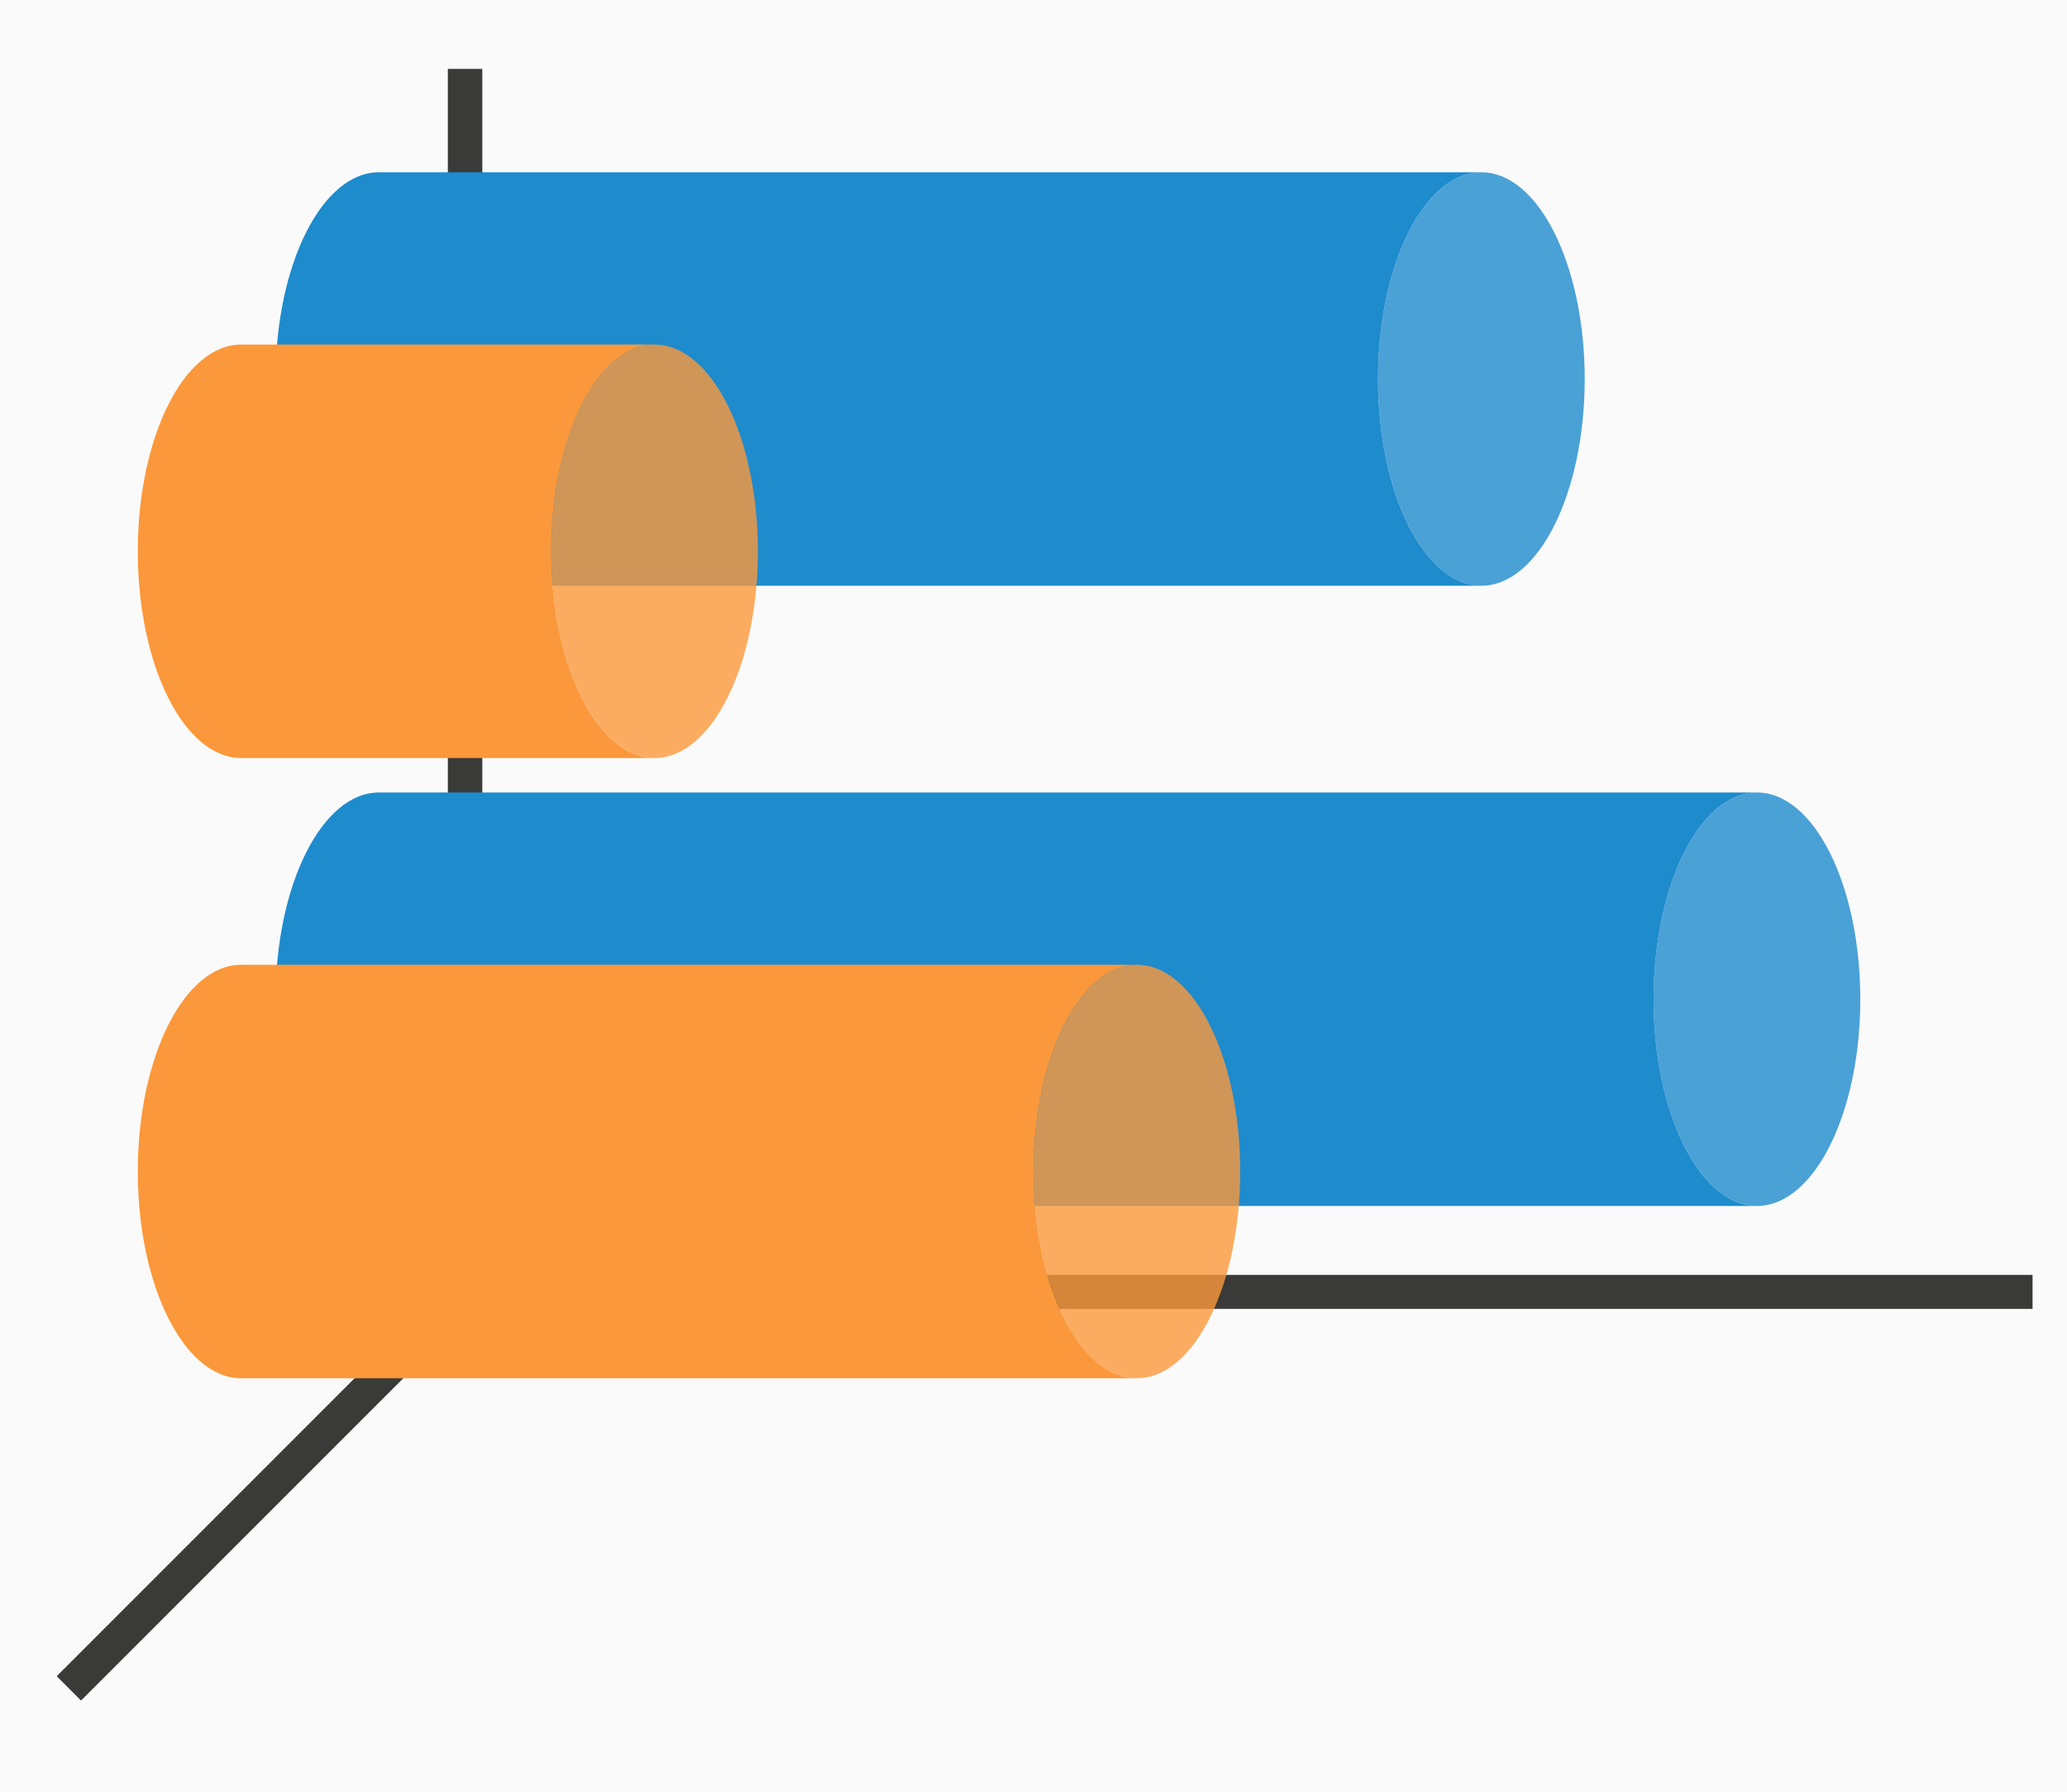
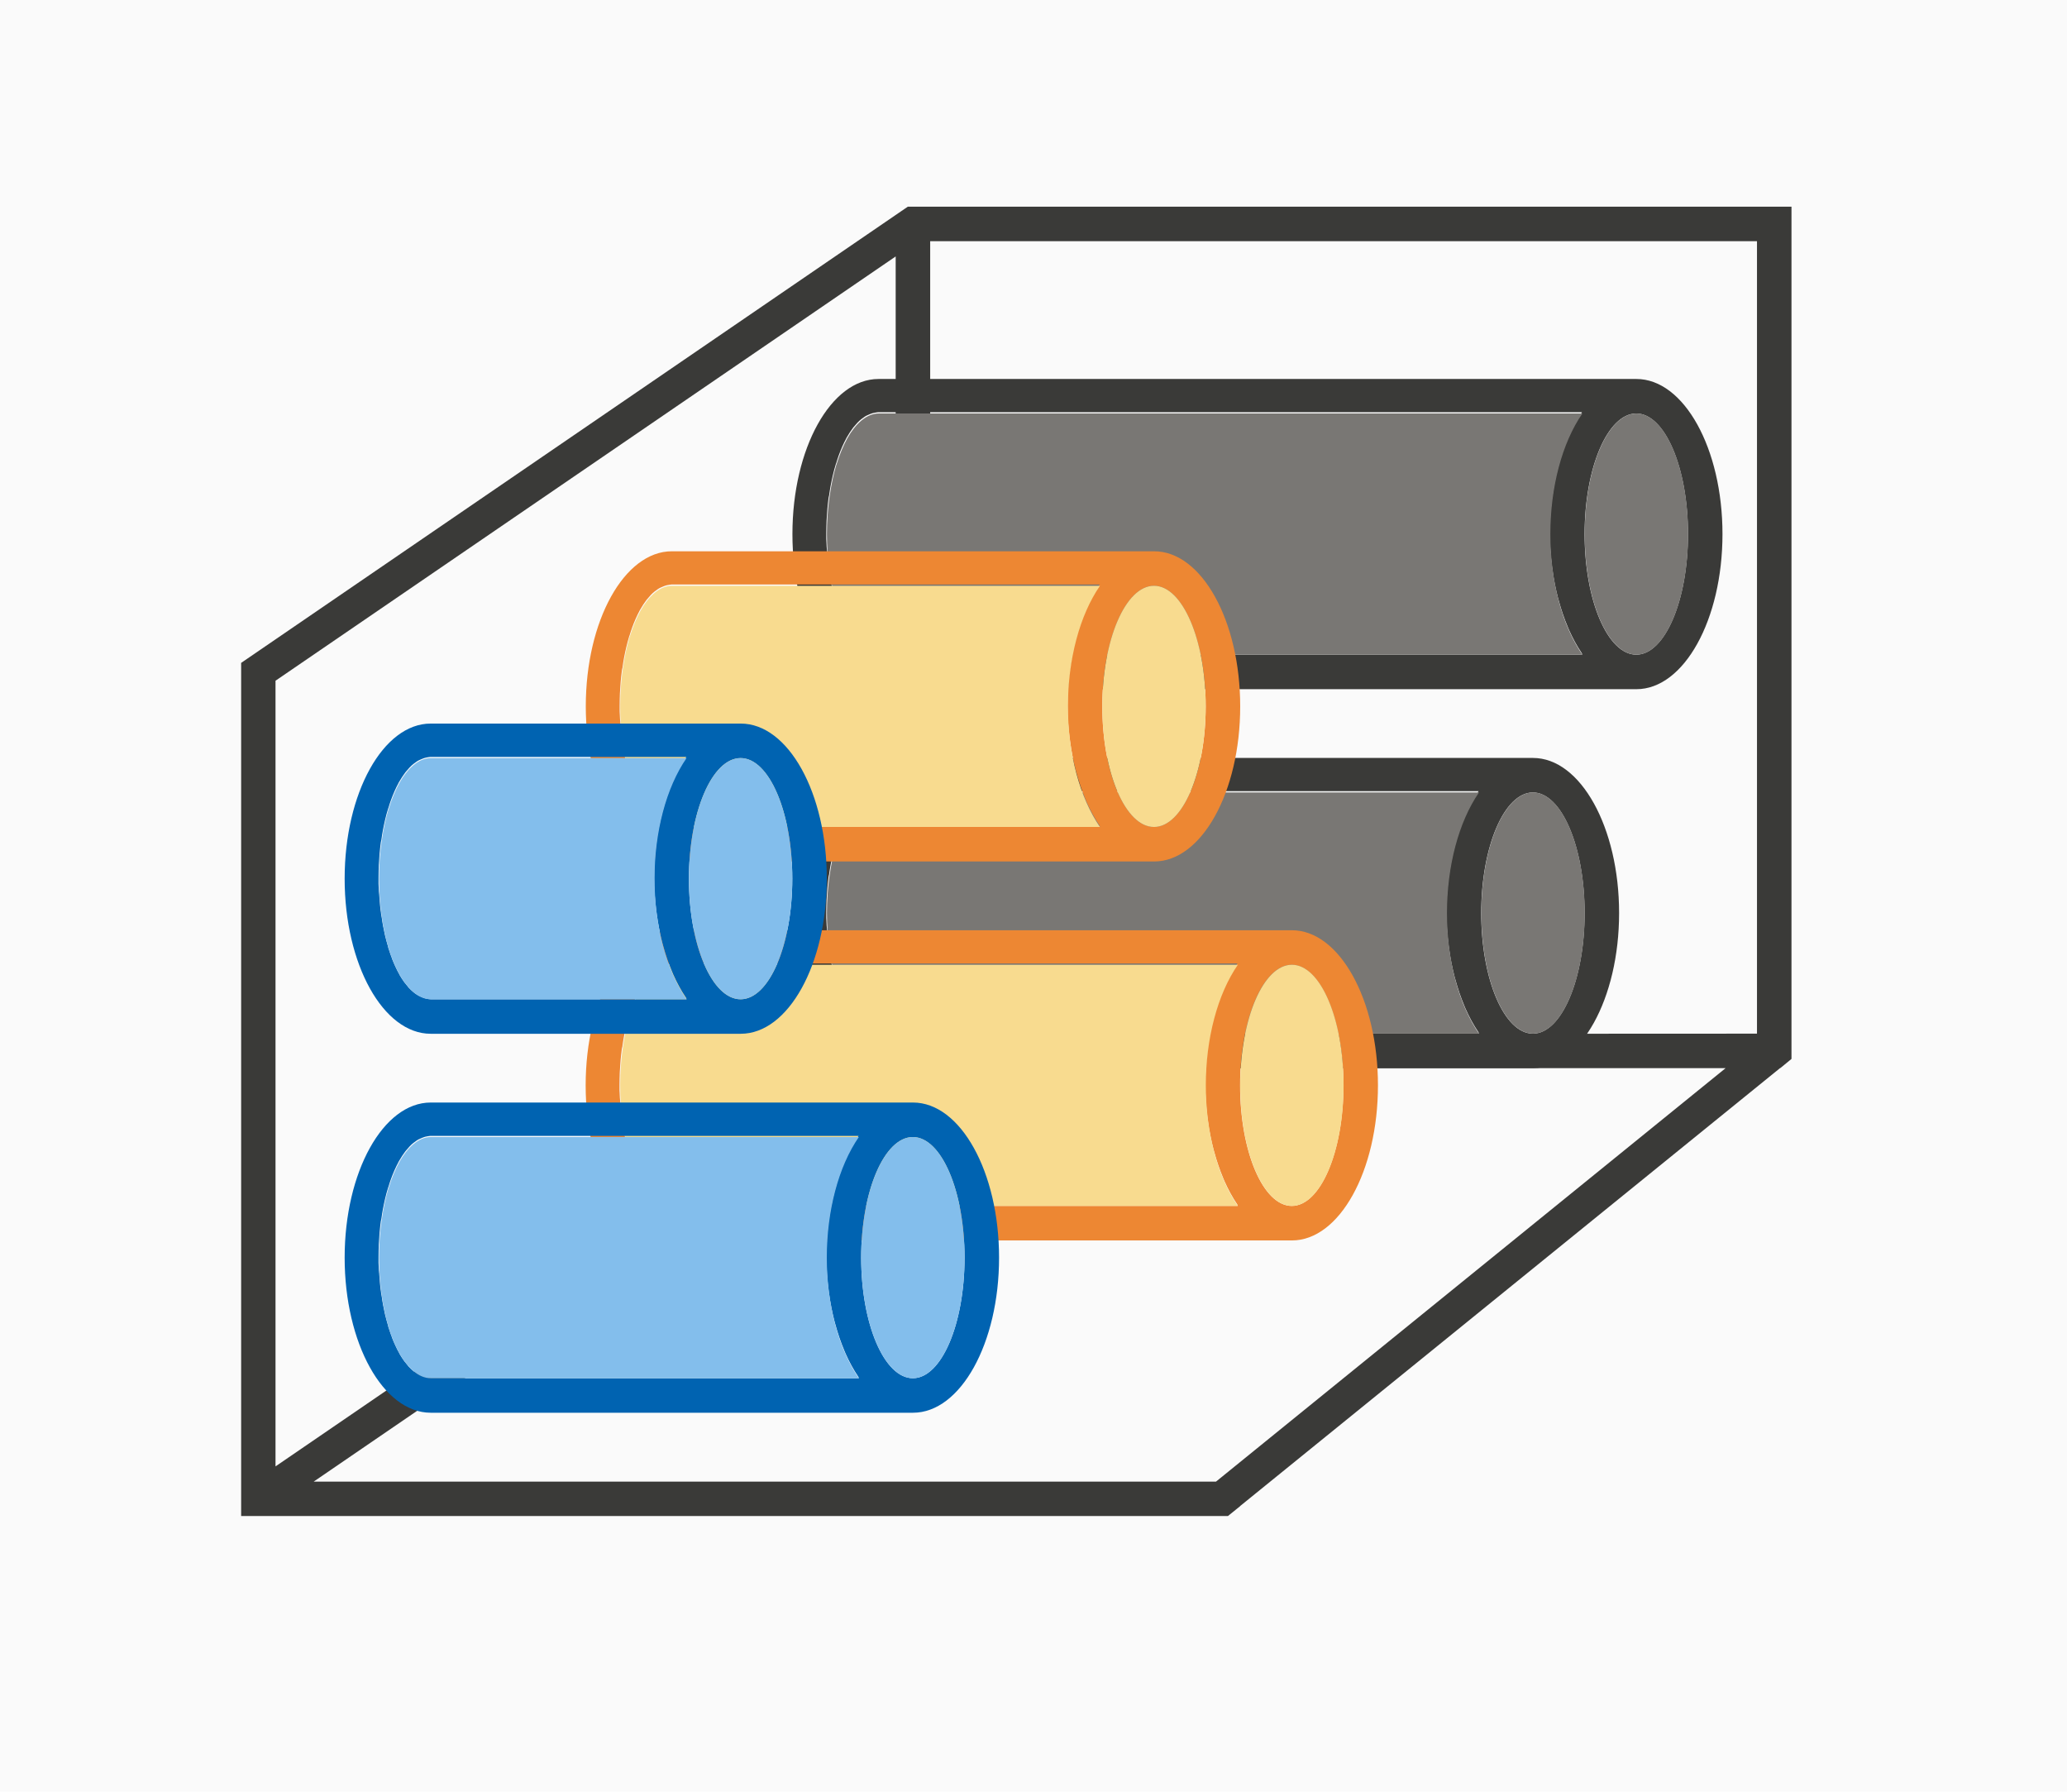
- <svg xmlns="http://www.w3.org/2000/svg" height="52" viewBox="0 0 60 52" width="60">
-   <path d="m0-0h60v52h-60z" fill="#fafafa" />
-   <path d="m0-0h60v52h-60z" fill="#fafafa" />
-   <path d="m14 37-12 12" fill="none" stroke="#3a3a38" />
-   <path d="m13 37h46v.987h-46z" fill="#3a3a38" />
-   <path d="m13 2h1v36h-1z" fill="#3a3a38" />
-   <path d="m11 5c-1.657 0-3 2.686-3 6s1.343 6 3 6h32a3 6 0 0 1 -3-6 3 6 0 0 1 3-6z" fill="#1e8bcd" />
-   <path d="m7 10a3 6 0 0 0 -3 6 3 6 0 0 0 3 6h12a3 6 0 0 1 -3-6 3 6 0 0 1 3-6z" fill="#fb983b" />
-   <ellipse cx="11" cy="-43" fill="#1e8bcd" opacity=".8" rx="6" ry="3" transform="rotate(90)" />
-   <ellipse cx="16" cy="-19" fill="#fb983b" opacity=".8" rx="6" ry="3" transform="rotate(90)" />
-   <path d="m11 23c-1.657 0-3 2.686-3 6s1.343 6 3 6h40a3 6 0 0 1 -3-6 3 6 0 0 1 3-6z" fill="#1e8bcd" />
-   <path d="m7 28c-1.657 0-3 2.686-3 6s1.343 6 3 6h26a3 6 0 0 1 -3-6 3 6 0 0 1 3-6z" fill="#fb983b" />
-   <g transform="rotate(90)">
-     <ellipse cx="29" cy="-51" fill="#1e8bcd" opacity=".8" rx="6" ry="3" />
-     <ellipse cx="34" cy="-33" fill="#fb983b" opacity=".8" rx="6" ry="3" />
-   </g>
+ <svg xmlns="http://www.w3.org/2000/svg" height="52" viewBox="0 0 15.875 13.758" width="60">
+   <path d="m0 0h15.875v13.758h-15.875z" fill="#fafafa" stroke-width=".265" />
+   <path d="m6.972 1.587-5.12 3.503v.201 6.149.201h7.408.171l.094-.076v-.001l4.147-3.363h.002l.085-.07v-.194-.006-6.344h-6.615zm.172.265h6.35v6.085l-6.35.003v-.003zm-.265.117v6.032l-4.763 3.259v-6.033zm.171 6.233h6.203l-3.914 3.175h-6.93z" fill="#3a3a38" />
+   <path d="m12.435 7.011c0-.658-.296-1.191-.661-1.191l-5.027 0c-.365 0-.661.533-.661 1.191 0 .658.296 1.191.661 1.191l5.027-0c.365-0.0.661-.533.661-1.191zm-.265 0c0 .511-.178.926-.397.926s-.397-.415-.397-.926c0-.511.178-.926.397-.926s.397.415.397.926zm-.812.926-4.197 0h-.415c-.009-0-.018-.002-.027-.004-.007-.001-.014-.003-.021-.005-.005-.002-.011-.004-.016-.006-.008-.003-.015-.006-.023-.01-.006-.003-.012-.007-.019-.011-.009-.006-.018-.012-.026-.019-.012-.01-.025-.022-.037-.035-.005-.006-.01-.012-.015-.019-.003-.003-.006-.007-.008-.01-.004-.004-.007-.008-.011-.013-0-.001-.001-.001-.001-.002-.001-.001-.001-.002-.002-.003-.011-.015-.021-.031-.031-.048l-.001-.001c-0-.001-.001-.001-.001-.002-.001-.002-.001-.003-.002-.005-.009-.016-.018-.033-.026-.051l-.001-.002c-.001-.001-.001-.003-.002-.004-.008-.018-.017-.037-.024-.056-.001-.002-.001-.003-.002-.005-.001-.002-.001-.004-.002-.007-.008-.02-.015-.041-.022-.063-0-.001-.001-.002-.001-.003-.001-.002-.001-.003-.002-.005-0-.001-.001-.002-.001-.004-0-.001-.001-.002-.001-.003-0-.002-.001-.003-.001-.005-0-0.0 0-0 0-.001-.005-.017-.01-.035-.015-.053-.001-.003-.001-.005-.002-.008-.001-.005-.002-.01-.004-.016-.004-.017-.008-.034-.011-.051-.002-.011-.005-.022-.007-.034-.004-.021-.007-.042-.01-.063-0-.002-.001-.003-.001-.005-0-.002-0-.004-.001-.007l-.001-.004c-.001-.006-.002-.012-.003-.019-0-.001 0-.002 0-.003-.002-.013-.004-.026-.005-.039-.002-.014-.003-.027-.004-.041-.002-.021-.003-.042-.005-.063-0-.002-0-.004-.001-.006-0-.004-0-.008-.001-.012-.001-.021-.002-.041-.003-.062-0-.015-0-.03-0-.045 0-.031.001-.062.002-.093.003-.062.008-.122.016-.181 0-.002 0-.003.001-.005.001-.003.001-.005.002-.008l.001-.004c.003-.024.007-.048.011-.071.011-.059.024-.115.04-.167 0-.001 0-.002.001-.003.001-.003.002-.006.003-.008.006-.02.012-.039.019-.058.017-.047.036-.09.057-.129v-.001c.002-.003.004-.007.006-.01.014-.025.03-.049.045-.069.001-.001.002-.003.003-.004.001-.002.003-.004.005-.006.018-.022.036-.042.055-.057.009-.007.017-.013.026-.019.006-.004.012-.008.019-.011.008-.004.015-.007.023-.01.005-.002.011-.004.016-.006.007-.002.014-.004.021-.005.009-.002.018-.003.027-.004h.415l4.196-0c-.038.055-.072.118-.102.186-.002.004-.003.008-.005.011-.027.063-.051.131-.07.202-.003.01-.005.019-.008.029-.018.071-.033.145-.043.221-.001.007-.002.013-.003.02-.01.083-.016.169-.016.256 0.0.086.006.171.016.253.001.01.003.019.004.029.01.076.025.15.043.22.002.007.004.014.006.021.019.07.042.137.068.199.003.008.007.016.01.024.029.065.062.126.099.18z" fill="#3a3a38" />
+   <path d="m12.171 7.011c0-.511-.178-.926-.397-.926-.219 0-.397.415-.397.926s.178.926.397.926c.219 0 .397-.415.397-.926zm-.812.926c-.156-.226-.246-.566-.246-.926 0-.36.09-.7.246-.926l-4.196 0h-.415c-.045 0-.09.019-.132.054-.019.016-.038.035-.055.057-.001.002-.003.004-.005.006-.017.022-.033.046-.048.073-.031.056-.059.123-.082.197-.001.003-.002.005-.003.008-.022.073-.039.154-.051.24-.001.004-.001.008-.002.011-.012.089-.019.182-.019.279 0.0.094.007.184.018.271.001.006.002.012.003.019 0.0.001-0.0.001 0 .002.012.085.029.165.051.238 0.0.002.001.003.001.005 0.0.001.001.002.001.003.023.075.051.142.083.199.015.027.031.051.048.072.003.004.005.007.008.01.017.02.034.039.052.054.042.035.087.054.132.054h.415z" fill="#797774" />
+   <path d="m10.583 8.334c0-.658-.296-1.191-.661-1.191l-4.763 0c-.365 0-.661.533-.661 1.191 0 .658.296 1.191.661 1.191l4.763-0c.365-0.0.661-.533.661-1.191zm-.265 0c0 .511-.178.926-.397.926-.219 0-.397-.415-.397-.926s.178-.926.397-.926c.219 0 .397.415.397.926zm-.812.926-3.933 0h-.415c-.009-0-.018-.002-.027-.004-.007-.001-.014-.003-.021-.005-.005-.002-.011-.004-.016-.006-.008-.003-.015-.006-.023-.01-.006-.003-.012-.007-.019-.011-.009-.006-.018-.012-.026-.019-.012-.01-.025-.022-.037-.035-.005-.006-.01-.012-.015-.019-.003-.003-.006-.007-.008-.01-.004-.004-.007-.008-.011-.013-0-.001-.001-.001-.001-.002-.001-.001-.001-.002-.002-.003-.011-.015-.021-.031-.031-.048l-.001-.001c-0-.001-.001-.001-.001-.002-.001-.002-.001-.003-.002-.005-.009-.016-.018-.033-.026-.051l-.001-.002c-.001-.001-.001-.003-.002-.004-.008-.018-.017-.037-.024-.056-.001-.002-.001-.003-.002-.005-.001-.002-.001-.004-.002-.007-.008-.02-.015-.041-.022-.063-0-.001-.001-.002-.001-.003-.001-.002-.001-.003-.002-.005-0-.001-.001-.002-.001-.004-0-.001-.001-.002-.001-.003-0-.002-.001-.003-.001-.005-0-0.0 0-0 0-.001-.005-.017-.01-.035-.015-.053-.001-.003-.001-.005-.002-.008-.001-.005-.002-.01-.004-.016-.004-.017-.008-.034-.011-.051-.002-.011-.005-.022-.007-.034-.004-.021-.007-.042-.01-.063-0-.002-.001-.003-.001-.005-0-.002-0-.004-.001-.007l-.001-.004c-.001-.006-.002-.012-.003-.019-0-.001 0-.002 0-.003-.002-.013-.004-.026-.005-.039-.002-.014-.003-.027-.004-.041-.002-.021-.003-.042-.005-.063-0-.002-0-.004-.001-.006-0-.004-0-.008-.001-.012-.001-.021-.002-.041-.003-.062-0-.015-0-.03-0-.045 0-.031.001-.062.002-.093.003-.062.008-.122.016-.181 0-.002 0-.003.001-.005.001-.003.001-.005.002-.008l.001-.004c.003-.024.007-.048.011-.071.011-.059.024-.115.04-.167 0-.001 0-.002.001-.003.001-.003.002-.006.003-.008.006-.02.012-.039.019-.058.017-.047.036-.09.057-.129v-.001c.002-.003.004-.007.006-.01.014-.025.03-.049.045-.069.001-.001.002-.003.003-.004.001-.002.003-.004.005-.006.018-.022.036-.042.055-.057.009-.007.017-.013.026-.019.006-.004.012-.008.019-.011.008-.004.015-.007.023-.01.005-.002.011-.004.016-.006.007-.002.014-.004.021-.005.009-.002.018-.003.027-.004h.415l3.932-0c-.038.055-.072.118-.102.186-.002.004-.003.008-.005.011-.027.063-.051.131-.07.202-.003.01-.005.019-.008.029-.018.071-.033.145-.043.221-.001.007-.002.013-.003.02-.01.083-.016.169-.016.256 0.0.086.006.171.016.253.001.01.003.019.004.029.01.076.025.15.043.22.002.007.004.014.006.021.019.07.042.137.068.199.003.008.007.016.01.024.029.065.062.126.099.18z" fill="#ed8733" />
+   <path d="m10.319 8.334c0-.511-.178-.926-.397-.926s-.397.415-.397.926.178.926.397.926.397-.415.397-.926zm-.812.926c-.156-.226-.246-.566-.246-.926 0-.36.09-.7.246-.926l-3.932 0h-.415c-.045 0-.09.019-.132.054-.019.016-.038.035-.055.057-.001.002-.003.004-.005.006-.017.022-.033.046-.048.073-.031.056-.059.123-.082.197-.001.003-.002.005-.003.008-.022.073-.039.154-.051.24-.001.004-.001.008-.002.011-.012.089-.019.182-.019.279 0.0.094.007.184.018.271.001.006.002.012.003.019 0.0.001-0.0.001 0 .002.012.085.029.165.051.238 0.0.002.001.003.001.005 0.0.001.001.002.001.003.023.075.051.142.083.199.015.027.031.051.048.072.003.004.005.007.008.01.017.02.034.039.052.054.042.035.087.054.132.054h.415z" fill="#f8db8f" />
+   <path d="m7.673 9.657c0-.658-.296-1.191-.661-1.191l-3.704 0c-.365 0-.661.533-.661 1.191 0 .658.296 1.191.661 1.191l3.704-0c.365 0 .661-.533.661-1.191zm-.265 0c0 .511-.178.926-.397.926-.219 0-.397-.415-.397-.926 0-.511.178-.926.397-.926.219 0 .397.415.397.926zm-.812.926-2.874 0h-.415c-.009-0-.018-.002-.027-.004-.007-.001-.014-.003-.021-.005-.005-.002-.011-.004-.016-.006-.008-.003-.015-.006-.023-.01-.006-.003-.012-.007-.019-.011-.009-.006-.018-.012-.026-.019-.012-.01-.025-.022-.037-.035-.005-.006-.01-.012-.015-.019-.003-.003-.006-.007-.008-.01-.004-.004-.007-.009-.011-.013-0-.001-.001-.001-.001-.002-.001-.001-.001-.002-.002-.003-.011-.015-.021-.031-.031-.048l-.001-.001c-0-.001-.001-.001-.001-.002-.001-.002-.001-.003-.002-.005-.009-.016-.018-.033-.026-.051l-.001-.002c-.001-.001-.001-.003-.002-.004-.008-.018-.017-.037-.024-.056-.001-.002-.001-.003-.002-.005-.001-.002-.001-.004-.002-.007-.008-.02-.015-.041-.022-.063-0-.001-.001-.002-.001-.003-.001-.002-.001-.003-.002-.005-0-.001-.001-.002-.001-.004-0-.001-.001-.002-.001-.003-0-.002-.001-.003-.001-.005-0-0.0 0-0 0-.001-.005-.017-.01-.035-.015-.053-.001-.003-.001-.005-.002-.008-.001-.005-.002-.01-.004-.015-.004-.017-.008-.034-.011-.051-.002-.011-.005-.022-.007-.034-.004-.021-.007-.042-.01-.063-0-.002-.001-.003-.001-.005-0-.002-0-.004-.001-.007l-.001-.004c-.001-.006-.002-.012-.003-.019-0-.001 0-.002 0-.003-.002-.013-.004-.026-.005-.039-.002-.014-.003-.027-.004-.041-.002-.021-.003-.042-.005-.063-0-.002-0-.004-.001-.006-0-.004-0-.008-.001-.012-.001-.021-.002-.041-.003-.062-0-.015-0-.03-0-.045 0-.031.001-.062.002-.093.003-.062.008-.122.016-.181 0-.002 0-.003.001-.005.001-.003.001-.005.002-.008l.001-.004c.003-.024.007-.048.011-.071.011-.059.024-.115.04-.167 0-.001 0-.002.001-.003.001-.003.002-.006.003-.008.006-.02.012-.039.019-.058.017-.047.036-.09.057-.129v-.001c.002-.003.004-.007.006-.01.014-.025.03-.049.045-.069.001-.001.002-.003.003-.004.001-.002.003-.004.005-.006.018-.022.036-.042.055-.057.009-.007.017-.013.026-.019.006-.004.012-.008.019-.011.008-.004.015-.007.023-.01.005-.002.011-.004.016-.006.007-.002.014-.004.021-.005.009-.002.018-.003.027-.004h.415l2.873-0c-.038.055-.072.118-.102.186-.002.004-.003.008-.005.011-.027.063-.051.131-.07.202-.003.01-.005.019-.008.029-.018.071-.033.145-.043.221-.001.007-.002.013-.003.02-.01.083-.016.169-.016.256 0.0.086.006.171.016.253.001.01.003.019.004.029.01.076.025.15.043.22.002.007.004.014.006.021.019.07.042.137.068.199.003.008.007.016.01.024.029.065.062.126.099.18z" fill="#0063b1" />
+   <path d="m7.408 9.657c0-.511-.178-.926-.397-.926-.219 0-.397.415-.397.926 0 .511.178.926.397.926.219 0 .397-.415.397-.926zm-.812.926c-.156-.226-.246-.566-.246-.926 0-.36.09-.7.246-.926l-2.873 0h-.415c-.045 0-.09.019-.132.054-.019.016-.038.035-.055.057-.001.002-.003.004-.005.006-.017.022-.033.046-.048.073-.031.056-.059.123-.082.197-.001.003-.002.005-.003.008-.022.073-.039.154-.051.24-.001.004-.001.008-.002.011-.012.089-.019.182-.019.279 0.0.094.007.184.018.271.001.006.002.012.003.019 0.0.001-0.0.001 0 .002.012.085.029.165.051.238 0.0.002.001.003.001.005 0.0.001.001.002.001.003.023.075.051.142.083.199.015.027.031.051.048.072.003.004.005.007.008.01.017.02.034.039.052.054.042.035.087.054.132.054h.415z" fill="#83beec" />
+   <path d="m13.229 4.101c0-.658-.296-1.191-.661-1.191l-5.821 0c-.365 0-.661.533-.661 1.191 0 .658.296 1.191.661 1.191l5.821-0c.365-0.0.661-.533.661-1.191zm-.265 0c0 .511-.178.926-.397.926s-.397-.415-.397-.926c0-.511.178-.926.397-.926s.397.415.397.926zm-.812.926-4.991 0h-.415c-.009-0-.018-.002-.027-.004-.007-.001-.014-.003-.021-.005-.005-.002-.011-.004-.016-.006-.008-.003-.015-.006-.023-.01-.006-.003-.012-.007-.019-.011-.009-.006-.018-.012-.026-.019-.012-.01-.025-.022-.037-.035-.005-.006-.01-.012-.015-.019-.003-.003-.006-.007-.008-.01-.004-.004-.007-.008-.011-.013-0-.001-.001-.001-.001-.002-.001-.001-.001-.002-.002-.003-.011-.015-.021-.031-.031-.048l-.001-.001c-0-.001-.001-.001-.001-.002-.001-.002-.001-.003-.002-.005-.009-.016-.018-.033-.026-.051l-.001-.002c-.001-.001-.001-.003-.002-.004-.008-.018-.017-.037-.024-.056-.001-.002-.001-.003-.002-.005-.001-.002-.001-.004-.002-.007-.008-.02-.015-.041-.022-.063-0-.001-.001-.002-.001-.003-.001-.002-.001-.003-.002-.005-0-.001-.001-.002-.001-.004-0-.001-.001-.002-.001-.003-0-.002-.001-.003-.001-.005-0-0.0 0-0 0-.001-.005-.017-.01-.035-.015-.053-.001-.003-.001-.005-.002-.008-.001-.005-.002-.01-.004-.016-.004-.017-.008-.034-.011-.051-.002-.011-.005-.022-.007-.034-.004-.021-.007-.042-.01-.063-0-.002-.001-.003-.001-.005-0-.002-0-.004-.001-.007l-.001-.004c-.001-.006-.002-.012-.003-.019-0-.001 0-.002 0-.003-.002-.013-.004-.026-.005-.039-.002-.014-.003-.027-.004-.041-.002-.021-.003-.042-.005-.063-0-.002-0-.004-.001-.006-0-.004-0-.008-.001-.012-.001-.021-.002-.041-.003-.062-0-.015-0-.03-0-.045 0-.031.001-.062.002-.093.003-.062.008-.122.016-.181 0-.002 0-.003.001-.005.001-.003.001-.005.002-.008l.001-.004c.003-.024.007-.048.011-.071.011-.059.024-.115.04-.167 0-.001 0-.002.001-.003.001-.003.002-.006.003-.008.006-.02.012-.039.019-.058.017-.047.036-.09.057-.129v-.001c.002-.003.004-.007.006-.01.014-.025.03-.049.045-.069.001-.001.002-.003.003-.004.001-.002.003-.004.005-.006.018-.022.036-.042.055-.057.009-.007.017-.013.026-.019.006-.004.012-.008.019-.011.008-.004.015-.007.023-.01.005-.002.011-.004.016-.006.007-.002.014-.004.021-.005.009-.002.018-.003.027-.004h.415l4.99-0c-.038.055-.072.118-.102.186-.002.004-.003.008-.005.011-.027.063-.051.131-.07.202-.003.01-.005.019-.008.029-.018.071-.033.145-.043.221-.001.007-.002.013-.003.02-.01.083-.016.169-.016.256 0.0.086.006.171.016.253.001.01.003.019.004.029.01.076.025.15.043.22.002.007.004.014.006.021.019.07.042.137.068.199.003.008.007.016.01.024.029.065.062.126.099.18z" fill="#3a3a38" />
+   <path d="m12.965 4.101c0-.511-.178-.926-.397-.926-.219 0-.397.415-.397.926s.178.926.397.926c.219 0 .397-.415.397-.926zm-.812.926c-.156-.226-.246-.566-.246-.926 0-.36.09-.7.246-.926l-4.99 0h-.415c-.045 0-.09.019-.132.054-.019.016-.038.035-.055.057-.001.002-.003.004-.005.006-.017.022-.033.046-.048.073-.031.056-.059.123-.082.197-.001.003-.002.005-.003.008-.022.073-.039.154-.051.24-.001.004-.001.008-.002.011-.012.089-.019.182-.019.279 0.0.094.007.184.018.271.001.006.002.012.003.019 0.0.001-0.0.001 0 .002.012.085.029.165.051.238 0.0.002.001.003.001.005 0.0.001.001.002.001.003.023.075.051.142.083.199.015.027.031.051.048.072.003.004.005.007.008.01.017.02.034.039.052.054.042.035.087.054.132.054h.415z" fill="#797774" />
+   <path d="m9.525 5.424c0-.658-.296-1.191-.661-1.191l-3.704 0c-.365 0-.661.533-.661 1.191 0 .658.296 1.191.661 1.191l3.704-0c.365-0.0.661-.533.661-1.191zm-.265 0c0 .511-.178.926-.397.926-.219 0-.397-.415-.397-.926s.178-.926.397-.926c.219 0 .397.415.397.926zm-.812.926-2.874 0h-.415c-.009-0-.018-.002-.027-.004-.007-.001-.014-.003-.021-.005-.005-.002-.011-.004-.016-.006-.008-.003-.015-.006-.023-.01-.006-.003-.012-.007-.019-.011-.009-.006-.018-.012-.026-.019-.012-.01-.025-.022-.037-.035-.005-.006-.01-.012-.015-.019-.003-.003-.006-.007-.008-.01-.004-.004-.007-.008-.011-.013-0-.001-.001-.001-.001-.002-.001-.001-.001-.002-.002-.003-.011-.015-.021-.031-.031-.048l-.001-.001c-0-.001-.001-.001-.001-.002-.001-.002-.001-.003-.002-.005-.009-.016-.018-.033-.026-.051l-.001-.002c-.001-.001-.001-.003-.002-.004-.008-.018-.017-.037-.024-.056-.001-.002-.001-.003-.002-.005-.001-.002-.001-.004-.002-.007-.008-.02-.015-.041-.022-.063-0-.001-.001-.002-.001-.003-.001-.002-.001-.003-.002-.005-0-.001-.001-.002-.001-.004-0-.001-.001-.002-.001-.003-0-.002-.001-.003-.001-.005-0-0.0 0-0 0-.001-.005-.017-.01-.035-.015-.053-.001-.003-.001-.005-.002-.008-.001-.005-.002-.01-.004-.016-.004-.017-.008-.034-.011-.051-.002-.011-.005-.022-.007-.034-.004-.021-.007-.042-.01-.063-0-.002-.001-.003-.001-.005-0-.002-0-.004-.001-.007l-.001-.004c-.001-.006-.002-.012-.003-.019-0-.001 0-.002 0-.003-.002-.013-.004-.026-.005-.039-.002-.014-.003-.027-.004-.041-.002-.021-.003-.042-.005-.063-0-.002-0-.004-.001-.006-0-.004-0-.008-.001-.012-.001-.021-.002-.041-.003-.062-0-.015-0-.03-0-.045 0-.031.001-.062.002-.093.003-.062.008-.122.016-.181 0-.002 0-.003.001-.005.001-.003.001-.005.002-.008l.001-.004c.003-.024.007-.048.011-.071.011-.059.024-.115.04-.167 0-.001 0-.002.001-.003.001-.003.002-.006.003-.008.006-.02.012-.039.019-.058.017-.047.036-.09.057-.129v-.001c.002-.003.004-.007.006-.01.014-.025.03-.049.045-.069.001-.001.002-.003.003-.004.001-.002.003-.004.005-.006.018-.022.036-.042.055-.057.009-.007.017-.013.026-.019.006-.004.012-.008.019-.011.008-.004.015-.007.023-.01.005-.002.011-.004.016-.006.007-.002.014-.004.021-.005.009-.002.018-.003.027-.004h.415l2.873-0c-.038.055-.072.118-.102.186-.002.004-.003.008-.005.011-.027.063-.051.131-.07.202-.003.01-.005.019-.008.029-.018.071-.033.145-.043.221-.001.007-.002.013-.003.02-.01.083-.016.169-.016.256 0.0.086.006.171.016.253.001.01.003.019.004.029.01.076.025.15.043.22.002.007.004.014.006.021.019.07.042.137.068.199.003.008.007.016.01.024.029.065.062.126.099.18z" fill="#ed8733" />
+   <path d="m9.26 5.424c0-.511-.178-.926-.397-.926-.219 0-.397.415-.397.926 0 .511.178.926.397.926.219 0 .397-.415.397-.926zm-.812.926c-.156-.226-.246-.566-.246-.926 0-.36.09-.7.246-.926l-2.873 0h-.415c-.045 0-.09.019-.132.054-.019.016-.038.035-.055.057-.001.002-.003.004-.005.006-.017.022-.033.046-.048.073-.031.056-.059.123-.082.197-.001.003-.002.005-.003.008-.022.073-.039.154-.051.24-.001.004-.001.008-.002.011-.012.089-.019.182-.019.279 0.0.094.007.184.018.271.001.006.002.012.003.019 0.0.001-0.0.001 0 .002.012.085.029.165.051.238 0.0.002.001.003.001.005 0.0.001.001.002.001.003.023.075.051.142.083.199.015.027.031.051.048.072.003.004.005.007.008.01.017.02.034.039.052.054.042.035.087.054.132.054h.415z" fill="#f8db8f" />
+   <path d="m6.35 6.747c0-.658-.296-1.191-.661-1.191l-2.381 0c-.365 0-.661.533-.661 1.191 0 .658.296 1.191.661 1.191l2.381-0c.365-0.0.661-.533.661-1.191zm-.265 0c0 .511-.178.926-.397.926-.219 0-.397-.415-.397-.926 0-.511.178-.926.397-.926.219 0 .397.415.397.926zm-.812.926-1.551 0h-.415c-.009-0-.018-.002-.027-.004-.007-.001-.014-.003-.021-.005-.005-.002-.011-.004-.016-.006-.008-.003-.015-.006-.023-.01-.006-.003-.012-.007-.019-.011-.009-.006-.018-.012-.026-.019-.012-.01-.025-.022-.037-.035-.005-.006-.01-.012-.015-.019-.003-.003-.006-.007-.008-.01-.004-.004-.007-.009-.011-.013-0-.001-.001-.001-.001-.002-.001-.001-.001-.002-.002-.003-.011-.015-.021-.031-.031-.048l-.001-.001c-0-.001-.001-.001-.001-.002-.001-.002-.001-.003-.002-.005-.009-.016-.018-.033-.026-.051l-.001-.002c-.001-.001-.001-.003-.002-.004-.008-.018-.017-.037-.024-.056-.001-.002-.001-.003-.002-.005-.001-.002-.001-.004-.002-.007-.008-.02-.015-.041-.022-.063-0-.001-.001-.002-.001-.003-.001-.002-.001-.003-.002-.005-0-.001-.001-.002-.001-.004-0-.001-.001-.002-.001-.003-0-.002-.001-.003-.001-.005-0-0.0 0-0 0-.001-.005-.017-.01-.035-.015-.053-.001-.003-.001-.005-.002-.008-.001-.005-.002-.01-.004-.015-.004-.017-.008-.034-.011-.051-.002-.011-.005-.022-.007-.034-.004-.021-.007-.042-.01-.063-0-.002-.001-.003-.001-.005-0-.002-0-.004-.001-.007l-.001-.004c-.001-.006-.002-.012-.003-.019-0-.001 0-.002 0-.003-.002-.013-.004-.026-.005-.039-.002-.014-.003-.027-.004-.041-.002-.021-.003-.042-.005-.063-0-.002-0-.004-.001-.006-0-.004-0-.008-.001-.012-.001-.021-.002-.041-.003-.062-0-.015-0-.03-0-.045 0-.031.001-.062.002-.093.003-.062.008-.122.016-.181 0-.002 0-.003.001-.005.001-.003.001-.005.002-.008l.001-.004c.003-.024.007-.048.011-.071.011-.059.024-.115.04-.167 0-.001 0-.002.001-.003.001-.003.002-.006.003-.008.006-.02.012-.039.019-.058.017-.047.036-.09.057-.129v-.001c.002-.003.004-.007.006-.01.014-.025.03-.049.045-.069.001-.001.002-.003.003-.004.001-.002.003-.004.005-.006.018-.022.036-.042.055-.057.009-.007.017-.013.026-.019.006-.004.012-.008.019-.011.008-.004.015-.007.023-.01.005-.002.011-.004.016-.006.007-.002.014-.004.021-.005.009-.002.018-.003.027-.004h.415l1.55-0c-.038.055-.072.118-.102.186-.002.004-.003.008-.005.011-.027.063-.051.131-.07.202-.003.01-.005.019-.008.029-.018.071-.033.145-.043.221-.001.007-.002.013-.003.02-.01.083-.016.169-.016.256 0.0.086.006.171.016.253.001.01.003.019.004.029.01.076.025.15.043.22.002.007.004.014.006.021.019.07.042.137.068.199.003.008.007.016.01.024.029.065.062.126.099.18z" fill="#0063b1" />
+   <path d="m6.085 6.747c0-.511-.178-.926-.397-.926-.219 0-.397.415-.397.926 0 .511.178.926.397.926.219 0 .397-.415.397-.926zm-.812.926c-.156-.226-.246-.566-.246-.926 0-.36.09-.7.246-.926l-1.55 0h-.415c-.045 0-.09.019-.132.054-.019.016-.038.035-.055.057-.001.002-.003.004-.005.006-.017.022-.033.046-.048.073-.031.056-.059.123-.082.197-.001.003-.002.005-.003.008-.022.073-.039.154-.051.24-.001.004-.001.008-.002.011-.012.089-.019.182-.019.279 0.0.094.007.184.018.271.001.006.002.012.003.019 0.0.001-0.0.001 0 .002.012.085.029.165.051.238 0.0.002.001.003.001.005 0.0.001.001.002.001.003.023.075.051.142.083.199.015.027.031.051.048.072.003.004.005.007.008.01.017.02.034.039.052.054.042.035.087.054.132.054h.415z" fill="#83beec" />
</svg>
